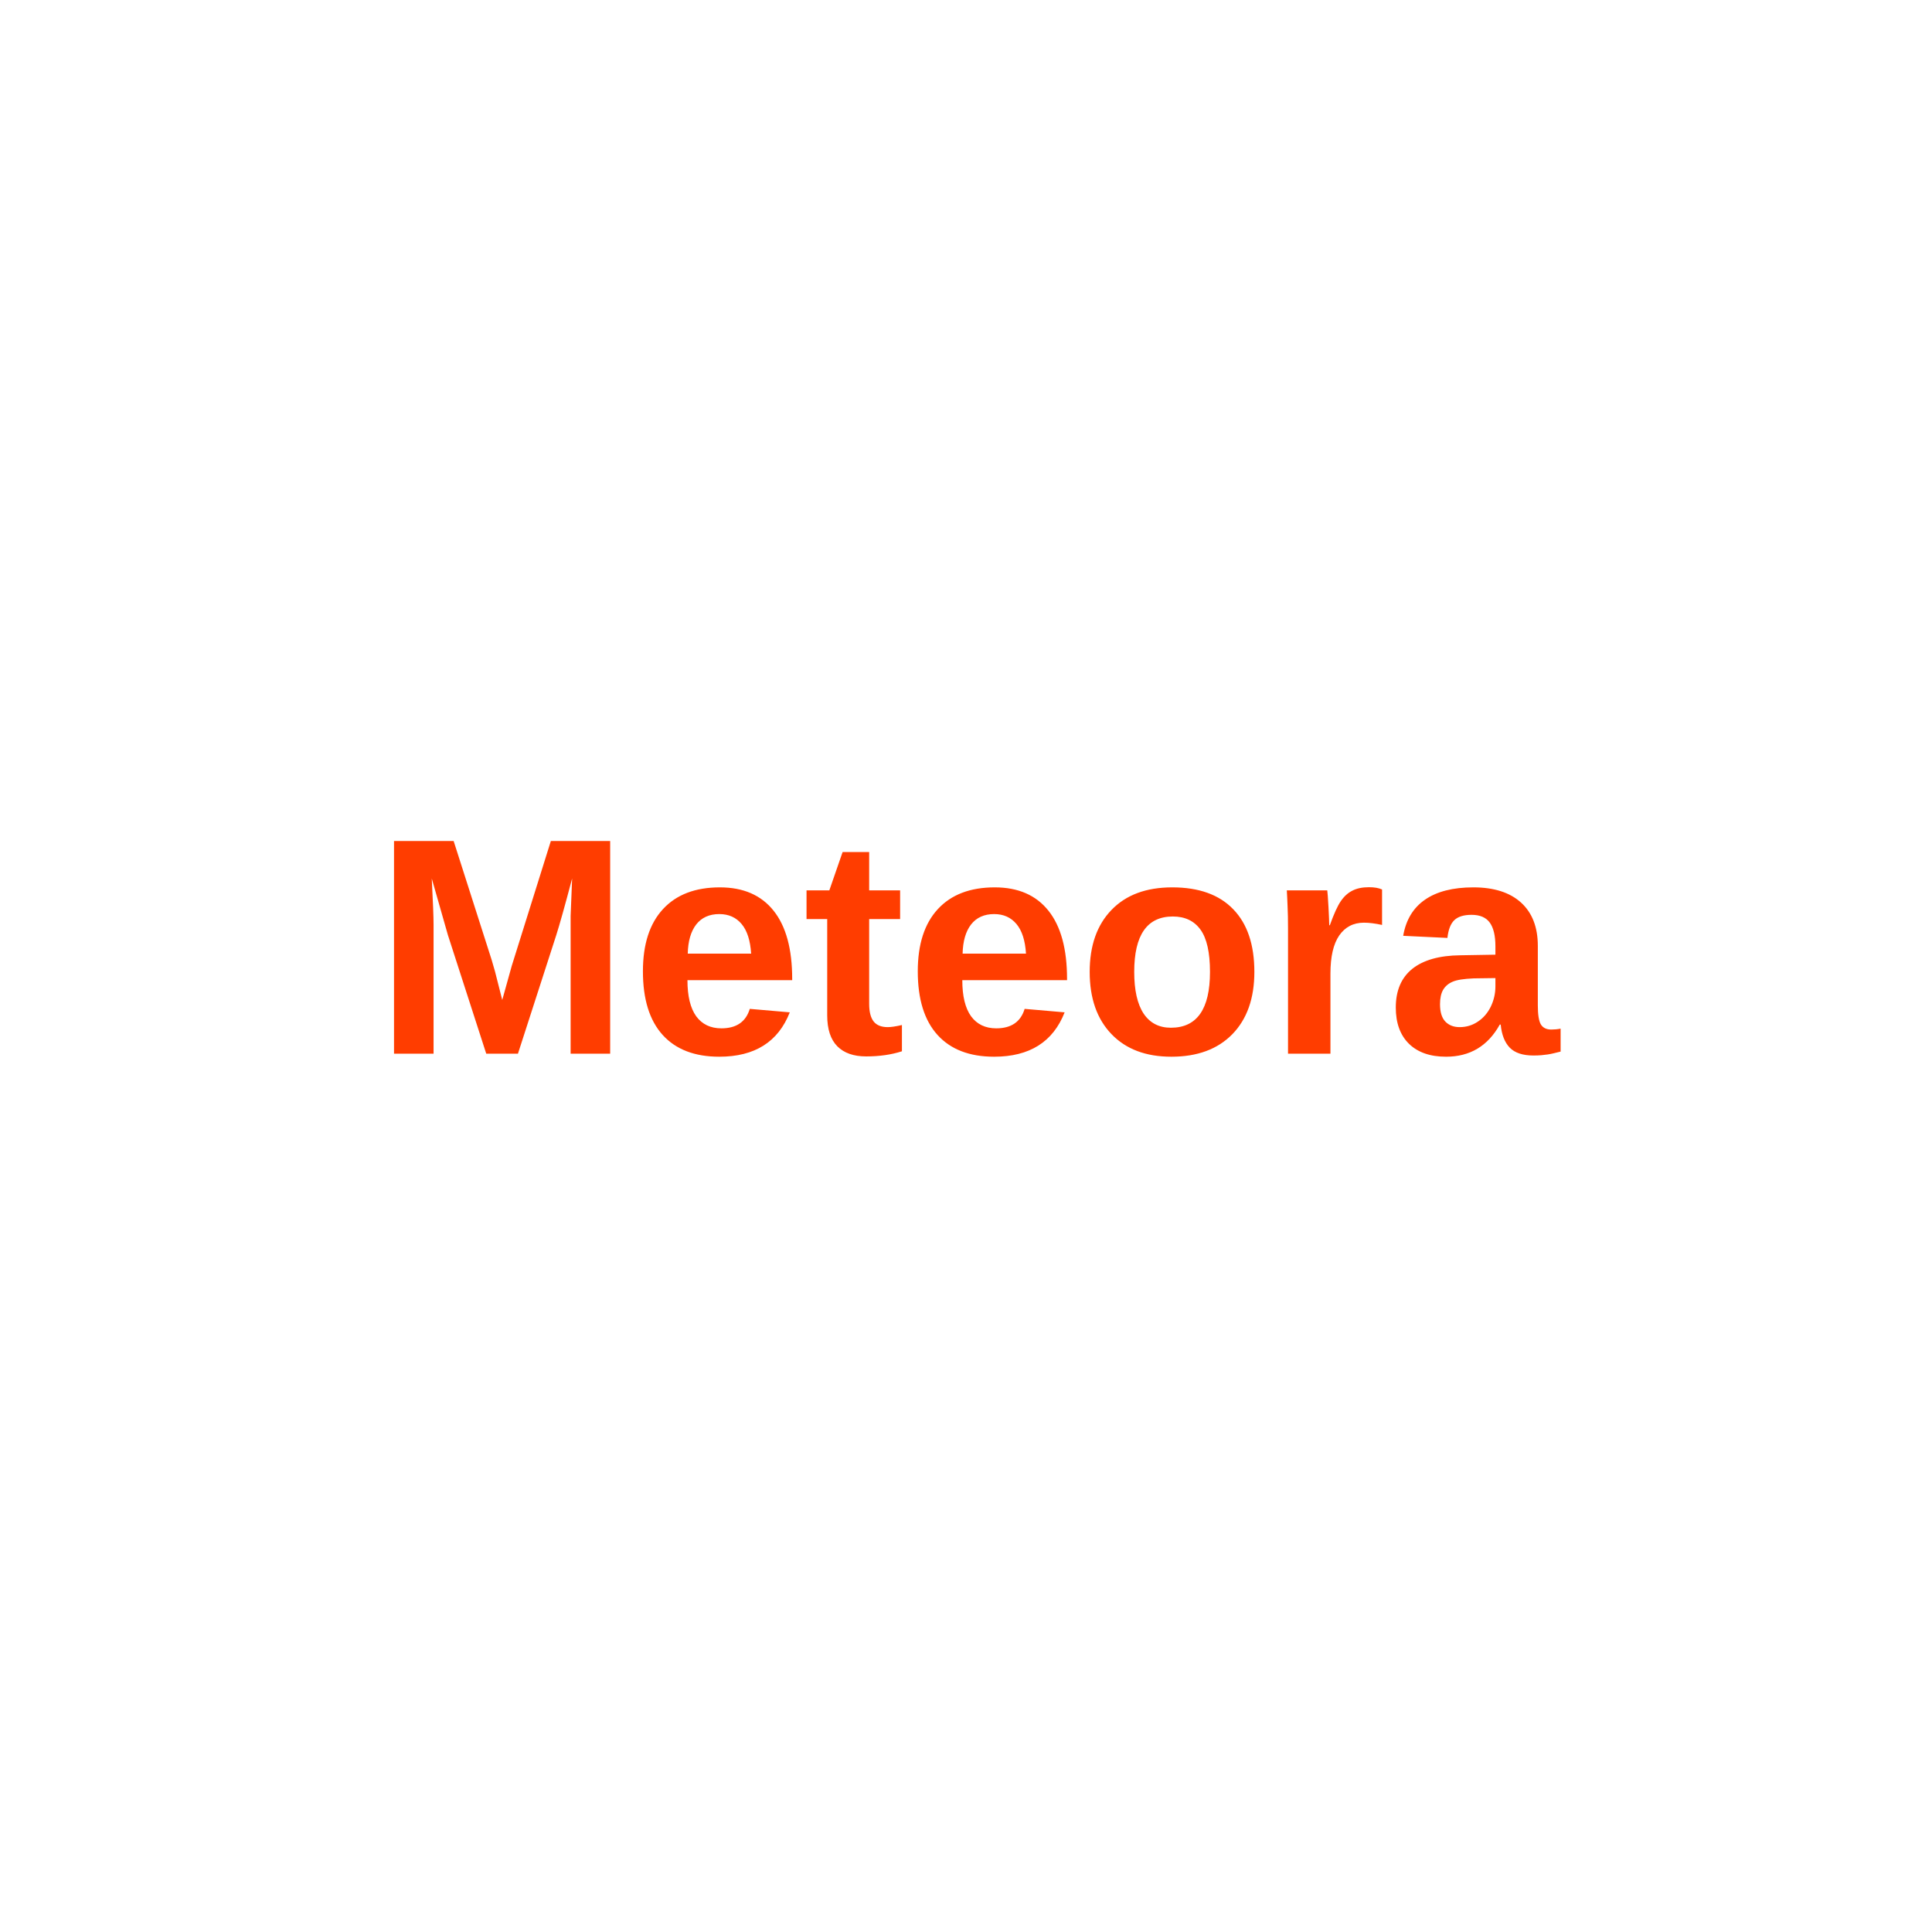
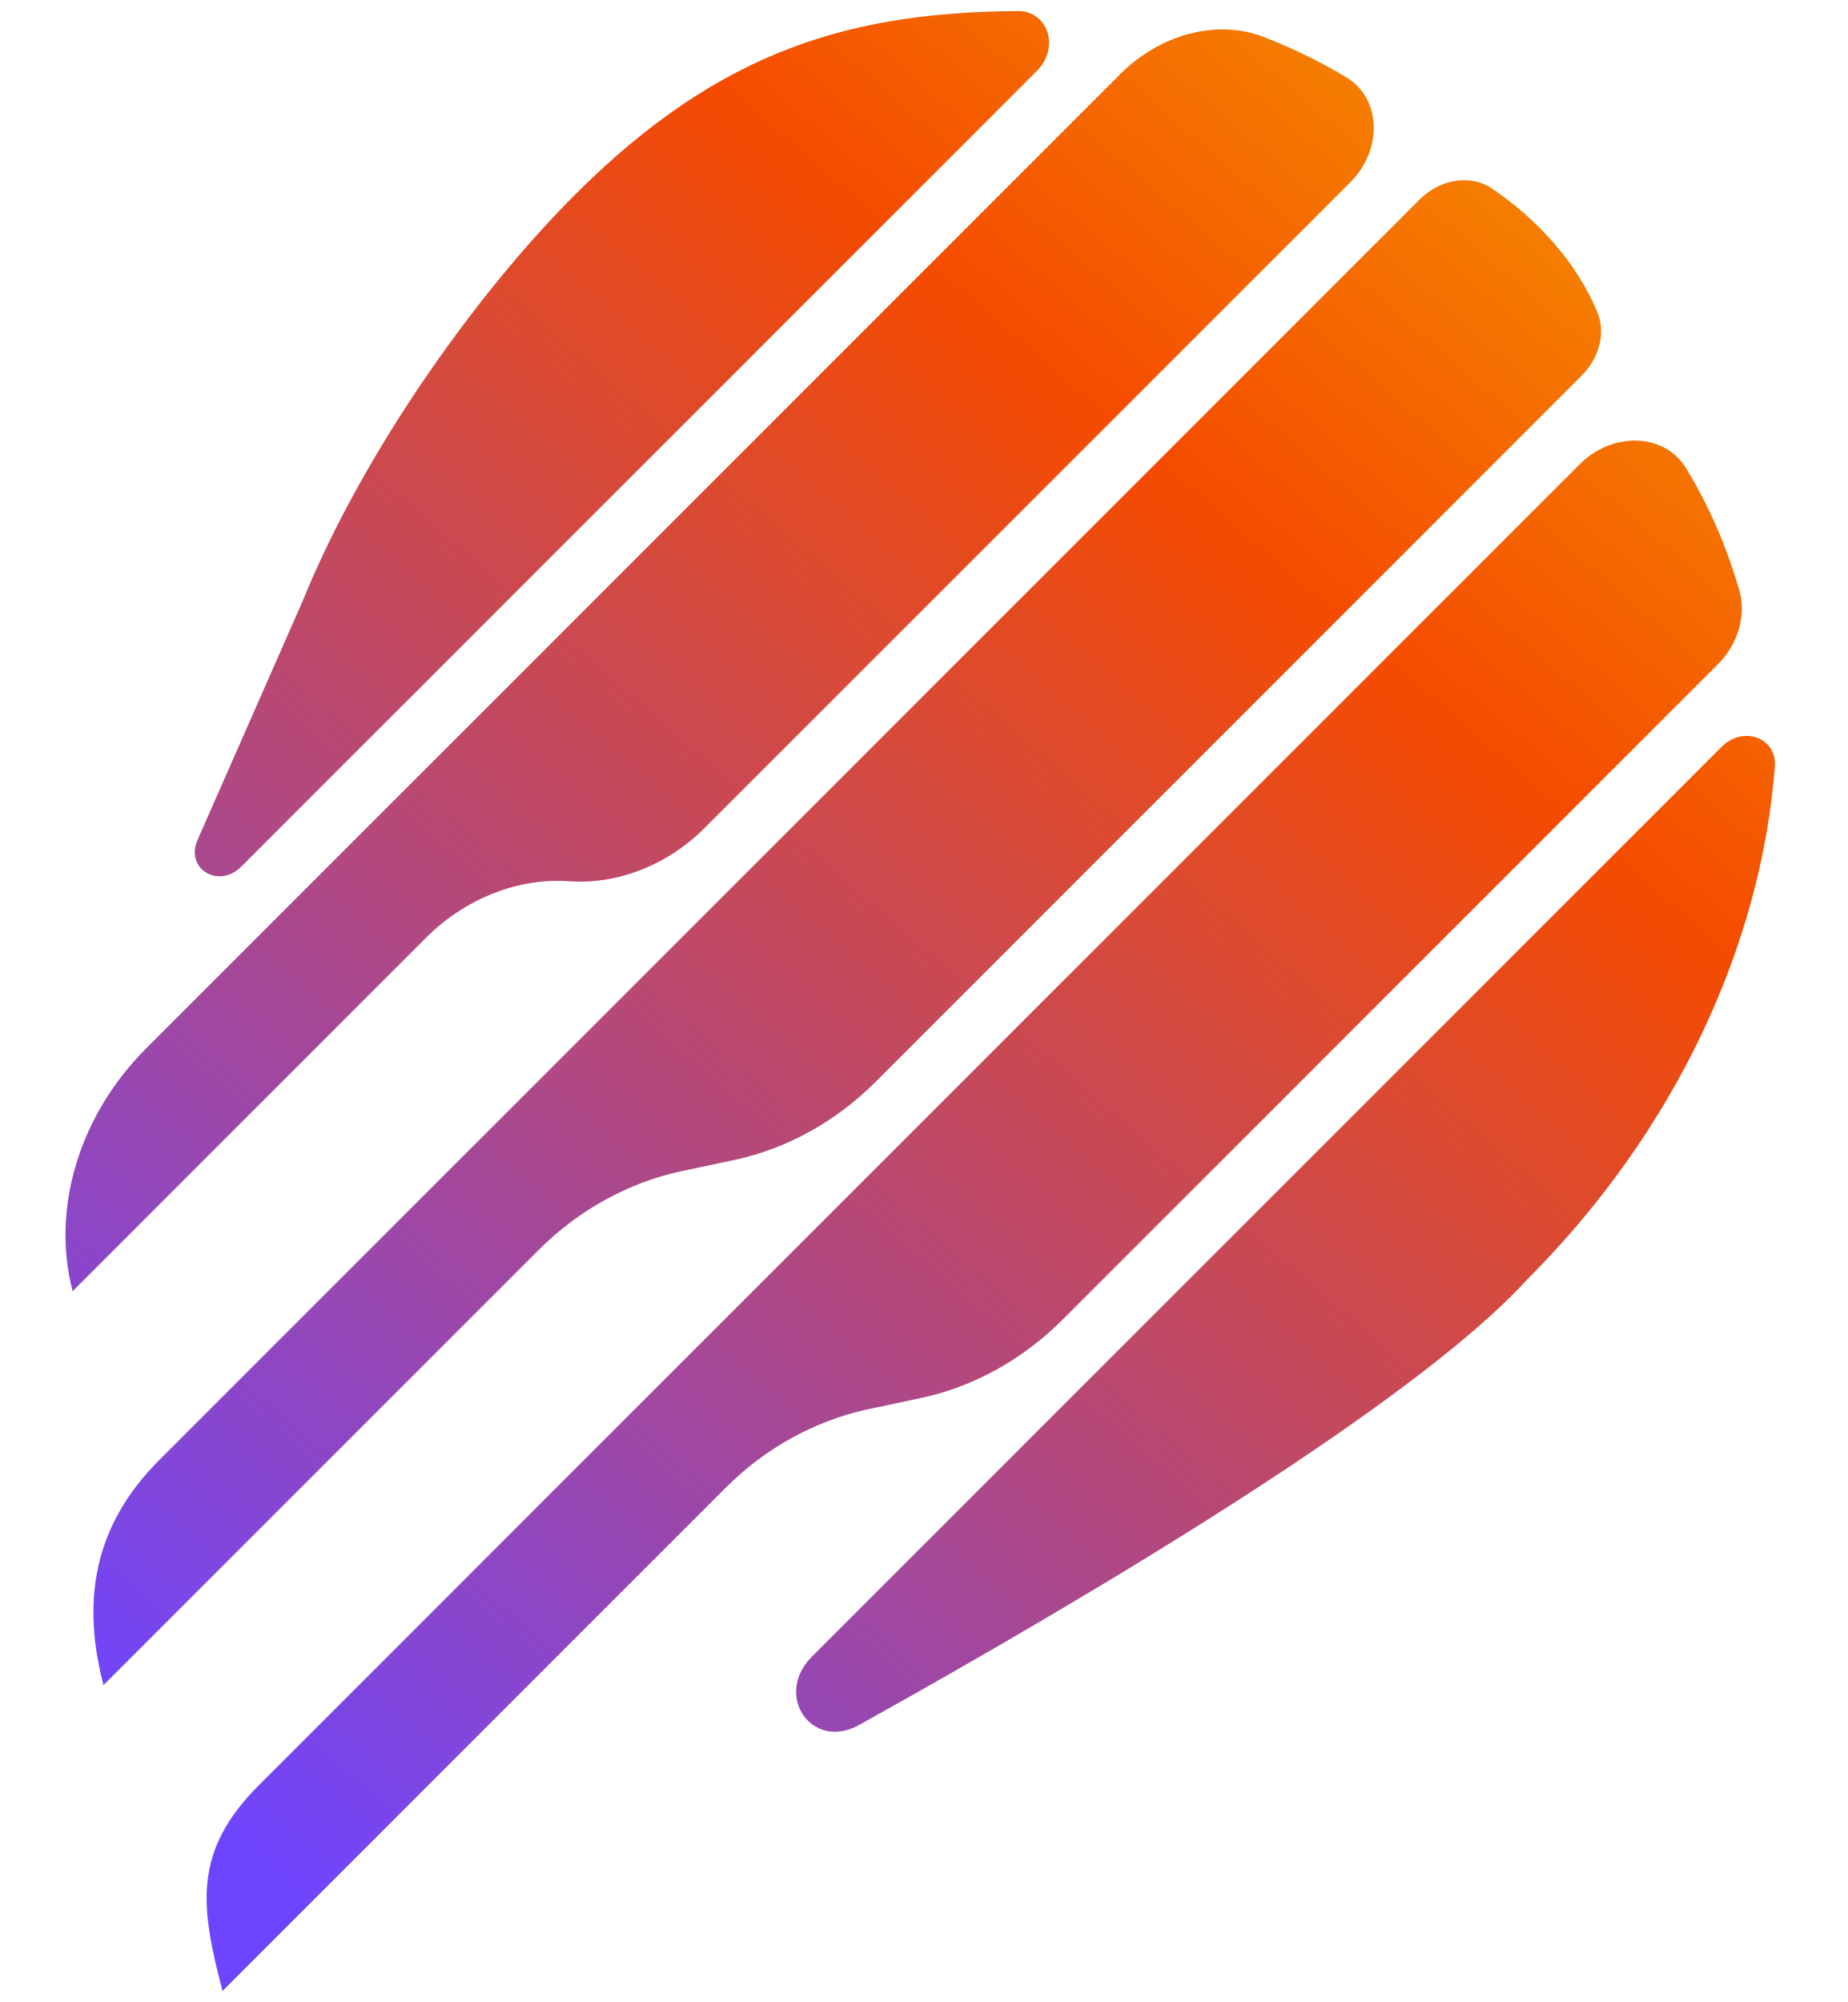
- <svg xmlns="http://www.w3.org/2000/svg" viewBox="0 0 200 200">
-   <rect width="200" height="200" fill="none" />
-   <text x="50%" y="50%" dominant-baseline="middle" text-anchor="middle" font-family="Arial, sans-serif" font-weight="bold" font-size="32" fill="#ff3d00">Meteora</text>
+ <svg xmlns="http://www.w3.org/2000/svg" width="24" height="26" viewBox="0 0 24 26" fill="none">
+   <path d="M20.516 6.032C20.95 5.597 21.624 5.623 21.902 6.084C22.203 6.578 22.431 7.112 22.593 7.671C22.683 7.989 22.578 8.361 22.314 8.626L13.8 17.14C13.286 17.654 12.646 18.01 11.967 18.155L11.26 18.305C10.584 18.453 9.938 18.808 9.427 19.32L2.89 25.857C2.611 24.783 2.489 24.058 3.361 23.186L20.516 6.032ZM22.36 9.701C22.644 9.417 23.081 9.581 23.053 9.956C22.877 12.251 21.783 14.67 19.834 16.619C18.348 18.247 14.154 20.735 11.157 22.403C10.544 22.743 10.044 22.016 10.547 21.513L22.357 9.704L22.36 9.701ZM18.441 2.589C18.711 2.32 19.109 2.262 19.382 2.45C19.95 2.836 20.481 3.396 20.754 4.072C20.856 4.333 20.768 4.654 20.544 4.878L11.373 14.05C10.859 14.564 10.22 14.919 9.541 15.064L8.833 15.214C8.157 15.362 7.512 15.718 7.001 16.229L1.344 21.885C1.065 20.812 1.199 19.831 2.071 18.959L18.441 2.589ZM14.555 0.959C15.066 0.447 15.799 0.248 16.401 0.475C16.779 0.62 17.143 0.797 17.487 1.004C17.942 1.277 17.964 1.942 17.538 2.368L9.151 10.754C8.671 11.235 8.018 11.49 7.393 11.445C6.736 11.397 6.046 11.667 5.537 12.175L0.943 16.769C0.665 15.695 1.026 14.488 1.898 13.616L3.387 12.127L14.555 0.959ZM13.212 0.143C13.615 0.138 13.771 0.618 13.465 0.924L5.473 8.917L4.549 9.839L3.143 11.246L3.135 11.254C2.839 11.55 2.402 11.283 2.566 10.908L3.941 7.783C4.018 7.592 4.103 7.399 4.197 7.203L4.205 7.183C4.998 5.504 6.274 3.723 7.473 2.524C9.396 0.601 11.124 0.163 13.212 0.143Z" fill="url(#paint0_linear_20832_989)" />
+   <defs>
+     <linearGradient id="paint0_linear_20832_989" x1="27.194" y1="0.174" x2="5.037" y2="25.793" gradientUnits="userSpaceOnUse">
+       <stop stop-color="#F5BD00" />
+       <stop offset="0.365" stop-color="#F54B00" />
+       <stop offset="1" stop-color="#6E45FF" />
+     </linearGradient>
+   </defs>
</svg>
